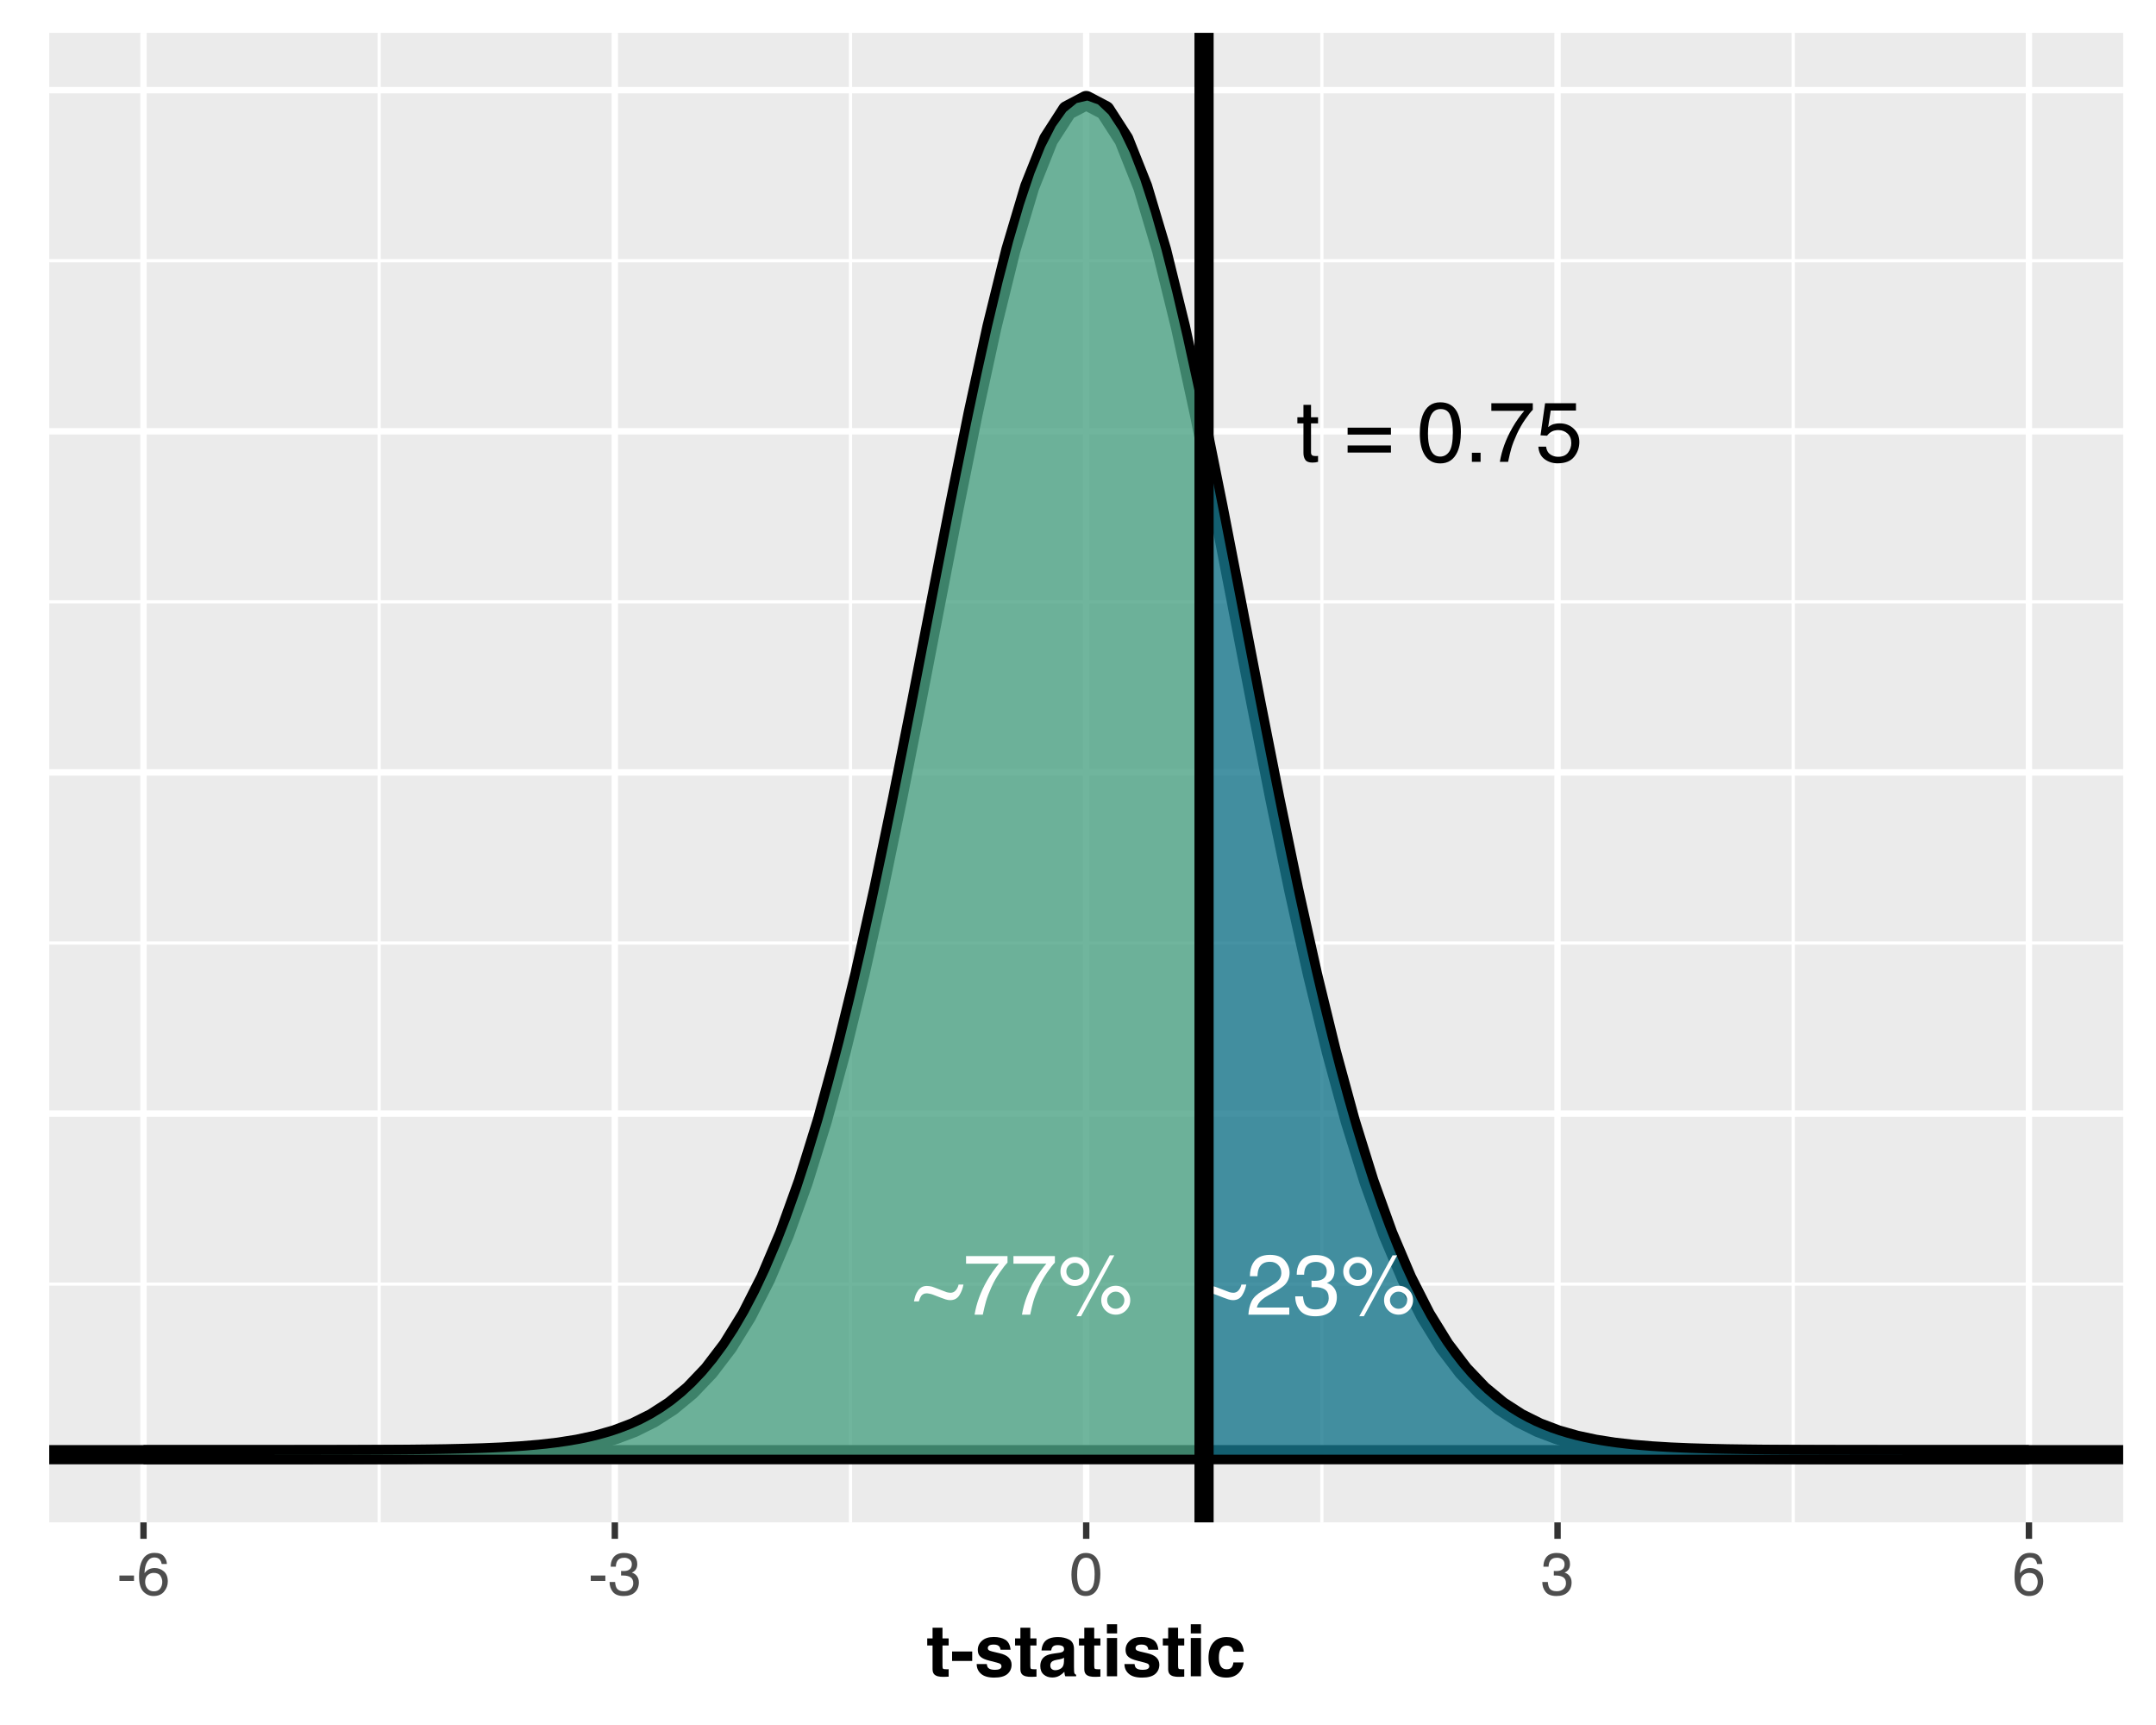
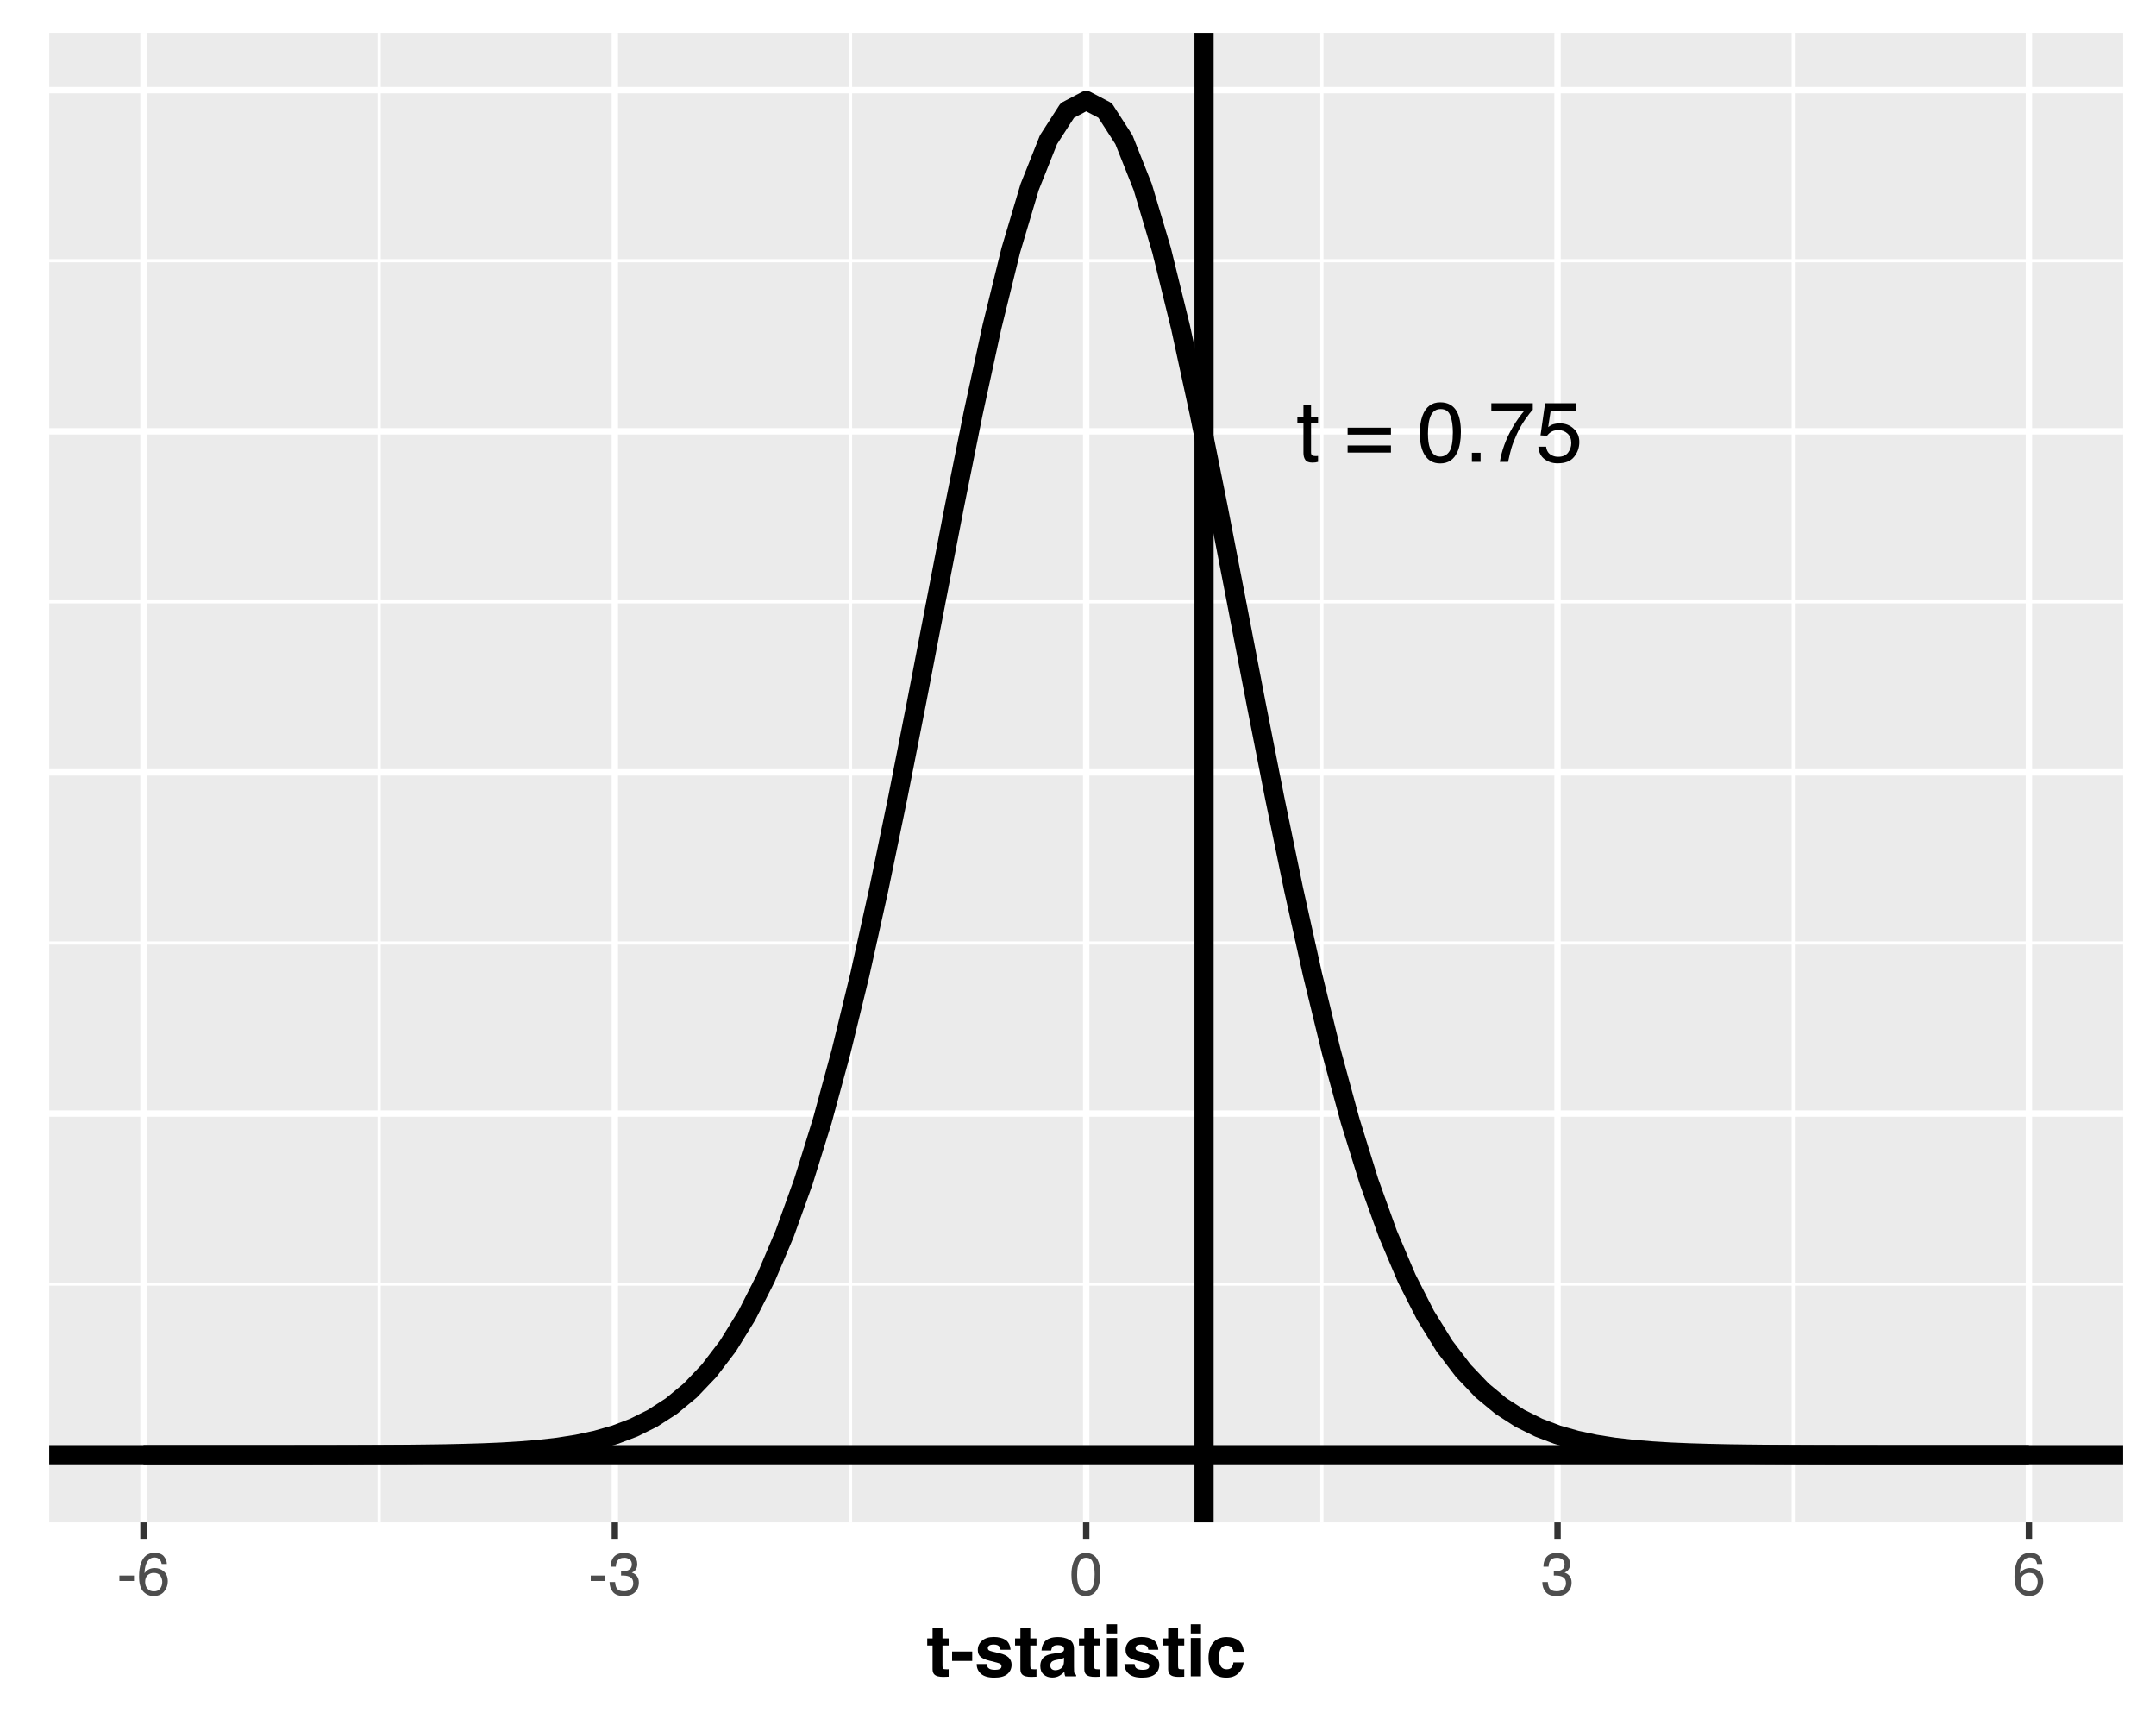
<svg xmlns="http://www.w3.org/2000/svg" xmlns:xlink="http://www.w3.org/1999/xlink" width="360pt" height="288pt" viewBox="0 0 360 288" version="1.1">
  <defs>
    <g>
      <symbol overflow="visible" id="glyph0-0">
        <path style="stroke:none;" d="M 0.453 0 L 0.453 -10.203 L 8.547 -10.203 L 8.547 0 Z M 7.281 -1.281 L 7.281 -8.922 L 1.734 -8.922 L 1.734 -1.281 Z M 7.281 -1.281 " />
      </symbol>
      <symbol overflow="visible" id="glyph0-1">
        <path style="stroke:none;" d="M 1.172 -9.516 L 2.438 -9.516 L 2.438 -7.438 L 3.609 -7.438 L 3.609 -6.422 L 2.438 -6.422 L 2.438 -1.562 C 2.438 -1.301 2.52 -1.129 2.688 -1.047 C 2.789 -0.992 2.957 -0.969 3.188 -0.969 C 3.238 -0.969 3.301 -0.969 3.375 -0.969 C 3.445 -0.969 3.523 -0.973 3.609 -0.984 L 3.609 0 C 3.473 0.039 3.328 0.07 3.172 0.094 C 3.016 0.113 2.848 0.125 2.672 0.125 C 2.086 0.125 1.691 -0.023 1.484 -0.328 C 1.273 -0.629 1.172 -1.02 1.172 -1.5 L 1.172 -6.422 L 0.156 -6.422 L 0.156 -7.438 L 1.172 -7.438 Z M 1.172 -9.516 " />
      </symbol>
      <symbol overflow="visible" id="glyph0-2">
        <path style="stroke:none;" d="" />
      </symbol>
      <symbol overflow="visible" id="glyph0-3">
        <path style="stroke:none;" d="M 7.875 -5.703 L 7.875 -4.547 L 0.641 -4.547 L 0.641 -5.703 Z M 7.875 -2.734 L 7.875 -1.547 L 0.641 -1.547 L 0.641 -2.734 Z M 7.875 -2.734 " />
      </symbol>
      <symbol overflow="visible" id="glyph0-4">
        <path style="stroke:none;" d="M 3.844 -9.938 C 5.133 -9.938 6.066 -9.41 6.641 -8.359 C 7.078 -7.535 7.297 -6.41 7.297 -4.984 C 7.297 -3.629 7.098 -2.508 6.703 -1.625 C 6.117 -0.363 5.164 0.266 3.844 0.266 C 2.645 0.266 1.754 -0.25 1.172 -1.281 C 0.68 -2.145 0.438 -3.305 0.438 -4.766 C 0.438 -5.898 0.582 -6.867 0.875 -7.672 C 1.426 -9.18 2.414 -9.938 3.844 -9.938 Z M 3.828 -0.875 C 4.473 -0.875 4.988 -1.16 5.375 -1.734 C 5.758 -2.305 5.953 -3.375 5.953 -4.938 C 5.953 -6.062 5.812 -6.988 5.531 -7.719 C 5.258 -8.445 4.723 -8.812 3.922 -8.812 C 3.18 -8.812 2.641 -8.461 2.297 -7.766 C 1.961 -7.078 1.797 -6.062 1.797 -4.719 C 1.797 -3.707 1.906 -2.895 2.125 -2.281 C 2.457 -1.344 3.023 -0.875 3.828 -0.875 Z M 3.828 -0.875 " />
      </symbol>
      <symbol overflow="visible" id="glyph0-5">
        <path style="stroke:none;" d="M 1.219 -1.516 L 2.672 -1.516 L 2.672 0 L 1.219 0 Z M 1.219 -1.516 " />
      </symbol>
      <symbol overflow="visible" id="glyph0-6">
        <path style="stroke:none;" d="M 7.438 -9.781 L 7.438 -8.688 C 7.113 -8.375 6.688 -7.832 6.156 -7.062 C 5.625 -6.301 5.156 -5.473 4.75 -4.578 C 4.352 -3.711 4.051 -2.926 3.844 -2.219 C 3.707 -1.758 3.531 -1.02 3.312 0 L 1.938 0 C 2.25 -1.895 2.941 -3.785 4.016 -5.672 C 4.648 -6.766 5.316 -7.711 6.016 -8.516 L 0.516 -8.516 L 0.516 -9.781 Z M 7.438 -9.781 " />
      </symbol>
      <symbol overflow="visible" id="glyph0-7">
        <path style="stroke:none;" d="M 1.75 -2.531 C 1.832 -1.82 2.164 -1.332 2.75 -1.062 C 3.039 -0.914 3.383 -0.844 3.781 -0.844 C 4.52 -0.844 5.066 -1.078 5.422 -1.547 C 5.773 -2.023 5.953 -2.551 5.953 -3.125 C 5.953 -3.82 5.738 -4.359 5.312 -4.734 C 4.895 -5.109 4.391 -5.297 3.797 -5.297 C 3.367 -5.297 3 -5.211 2.688 -5.047 C 2.383 -4.879 2.125 -4.648 1.906 -4.359 L 0.812 -4.422 L 1.578 -9.781 L 6.734 -9.781 L 6.734 -8.562 L 2.516 -8.562 L 2.094 -5.797 C 2.32 -5.973 2.539 -6.109 2.75 -6.203 C 3.125 -6.348 3.551 -6.422 4.031 -6.422 C 4.945 -6.422 5.719 -6.129 6.344 -5.547 C 6.977 -4.961 7.297 -4.219 7.297 -3.312 C 7.297 -2.375 7.004 -1.547 6.422 -0.828 C 5.848 -0.109 4.926 0.25 3.656 0.25 C 2.844 0.25 2.125 0.02 1.5 -0.438 C 0.875 -0.895 0.523 -1.594 0.453 -2.531 Z M 1.75 -2.531 " />
-       </symbol>
-       <symbol overflow="visible" id="glyph0-8">
-         <path style="stroke:none;" d="M 2.281 -4.797 C 2.414 -4.797 2.555 -4.785 2.703 -4.766 C 2.973 -4.734 3.227 -4.664 3.469 -4.562 L 5.016 -3.969 C 5.242 -3.875 5.438 -3.801 5.594 -3.75 C 5.844 -3.688 6.055 -3.656 6.234 -3.656 C 6.578 -3.656 6.863 -3.785 7.094 -4.047 C 7.332 -4.316 7.492 -4.645 7.578 -5.031 L 8.391 -5.031 C 8.273 -4.375 8.047 -3.773 7.703 -3.234 C 7.359 -2.691 6.844 -2.422 6.156 -2.422 C 5.945 -2.422 5.703 -2.461 5.422 -2.547 C 5.254 -2.598 5.004 -2.688 4.672 -2.812 L 3.25 -3.359 C 3.082 -3.422 2.906 -3.469 2.719 -3.5 C 2.531 -3.539 2.375 -3.562 2.25 -3.562 C 1.863 -3.562 1.555 -3.414 1.328 -3.125 C 1.203 -2.945 1.07 -2.645 0.938 -2.219 L 0.125 -2.219 C 0.207 -2.602 0.289 -2.93 0.375 -3.203 C 0.469 -3.473 0.633 -3.781 0.875 -4.125 C 1.062 -4.352 1.266 -4.52 1.484 -4.625 C 1.711 -4.738 1.977 -4.797 2.281 -4.797 Z M 2.281 -4.797 " />
-       </symbol>
-       <symbol overflow="visible" id="glyph0-9">
-         <path style="stroke:none;" d="M 9.688 -4.828 C 10.352 -4.828 10.922 -4.594 11.391 -4.125 C 11.867 -3.656 12.109 -3.086 12.109 -2.422 C 12.109 -1.754 11.867 -1.18 11.391 -0.703 C 10.922 -0.234 10.352 0 9.688 0 C 9.02 0 8.445 -0.234 7.969 -0.703 C 7.5 -1.18 7.266 -1.754 7.266 -2.422 C 7.266 -3.086 7.5 -3.656 7.969 -4.125 C 8.445 -4.594 9.02 -4.828 9.688 -4.828 Z M 8.688 -9.906 L 9.453 -9.906 L 3.891 0.266 L 3.125 0.266 Z M 2.875 -5.797 C 3.27 -5.797 3.609 -5.93 3.891 -6.203 C 4.172 -6.484 4.312 -6.82 4.312 -7.219 C 4.312 -7.613 4.172 -7.953 3.891 -8.234 C 3.609 -8.516 3.27 -8.656 2.875 -8.656 C 2.477 -8.656 2.141 -8.516 1.859 -8.234 C 1.578 -7.953 1.438 -7.613 1.438 -7.219 C 1.438 -6.82 1.578 -6.484 1.859 -6.203 C 2.141 -5.93 2.477 -5.797 2.875 -5.797 Z M 2.875 -9.641 C 3.539 -9.641 4.109 -9.398 4.578 -8.922 C 5.055 -8.453 5.297 -7.883 5.297 -7.219 C 5.297 -6.551 5.055 -5.977 4.578 -5.5 C 4.109 -5.031 3.539 -4.797 2.875 -4.797 C 2.207 -4.797 1.633 -5.031 1.156 -5.5 C 0.688 -5.977 0.453 -6.551 0.453 -7.219 C 0.453 -7.883 0.688 -8.453 1.156 -8.922 C 1.633 -9.398 2.207 -9.641 2.875 -9.641 Z M 9.688 -0.984 C 10.082 -0.984 10.422 -1.125 10.703 -1.406 C 10.984 -1.688 11.125 -2.023 11.125 -2.422 C 11.125 -2.805 10.984 -3.141 10.703 -3.422 C 10.422 -3.703 10.082 -3.844 9.688 -3.844 C 9.289 -3.844 8.953 -3.703 8.672 -3.422 C 8.391 -3.141 8.25 -2.805 8.25 -2.422 C 8.25 -2.023 8.391 -1.688 8.672 -1.406 C 8.953 -1.125 9.289 -0.984 9.688 -0.984 Z M 9.688 -0.984 " />
-       </symbol>
-       <symbol overflow="visible" id="glyph0-10">
-         <path style="stroke:none;" d="M 0.438 0 C 0.488 -0.852 0.664 -1.598 0.969 -2.234 C 1.281 -2.867 1.883 -3.445 2.781 -3.969 L 4.109 -4.734 C 4.703 -5.078 5.117 -5.375 5.359 -5.625 C 5.742 -6.008 5.938 -6.445 5.938 -6.938 C 5.938 -7.52 5.758 -7.977 5.406 -8.312 C 5.062 -8.656 4.602 -8.828 4.031 -8.828 C 3.176 -8.828 2.582 -8.504 2.25 -7.859 C 2.07 -7.516 1.973 -7.035 1.953 -6.422 L 0.688 -6.422 C 0.695 -7.285 0.859 -7.988 1.172 -8.531 C 1.711 -9.5 2.664 -9.984 4.031 -9.984 C 5.164 -9.984 5.992 -9.672 6.516 -9.047 C 7.047 -8.43 7.312 -7.75 7.312 -7 C 7.312 -6.195 7.035 -5.516 6.484 -4.953 C 6.148 -4.629 5.566 -4.234 4.734 -3.766 L 3.781 -3.234 C 3.332 -2.984 2.977 -2.742 2.719 -2.516 C 2.25 -2.117 1.957 -1.676 1.844 -1.188 L 7.266 -1.188 L 7.266 0 Z M 0.438 0 " />
-       </symbol>
-       <symbol overflow="visible" id="glyph0-11">
-         <path style="stroke:none;" d="M 3.688 0.266 C 2.52 0.266 1.672 -0.055 1.141 -0.703 C 0.609 -1.348 0.344 -2.133 0.344 -3.062 L 1.641 -3.062 C 1.703 -2.414 1.82 -1.945 2 -1.656 C 2.332 -1.133 2.922 -0.875 3.766 -0.875 C 4.422 -0.875 4.945 -1.047 5.344 -1.391 C 5.738 -1.742 5.938 -2.195 5.938 -2.75 C 5.938 -3.438 5.727 -3.914 5.312 -4.188 C 4.895 -4.469 4.312 -4.609 3.562 -4.609 C 3.477 -4.609 3.395 -4.602 3.312 -4.594 C 3.227 -4.594 3.145 -4.594 3.062 -4.594 L 3.062 -5.688 C 3.188 -5.676 3.289 -5.664 3.375 -5.656 C 3.469 -5.656 3.566 -5.656 3.672 -5.656 C 4.129 -5.656 4.508 -5.727 4.812 -5.875 C 5.344 -6.133 5.609 -6.598 5.609 -7.266 C 5.609 -7.766 5.43 -8.145 5.078 -8.406 C 4.723 -8.676 4.316 -8.812 3.859 -8.812 C 3.023 -8.812 2.445 -8.535 2.125 -7.984 C 1.945 -7.68 1.848 -7.242 1.828 -6.672 L 0.594 -6.672 C 0.594 -7.422 0.738 -8.051 1.031 -8.562 C 1.539 -9.488 2.438 -9.953 3.719 -9.953 C 4.727 -9.953 5.508 -9.727 6.062 -9.281 C 6.625 -8.832 6.906 -8.176 6.906 -7.312 C 6.906 -6.707 6.742 -6.211 6.422 -5.828 C 6.211 -5.598 5.945 -5.414 5.625 -5.281 C 6.145 -5.133 6.551 -4.852 6.844 -4.438 C 7.145 -4.031 7.297 -3.531 7.297 -2.938 C 7.297 -1.988 6.984 -1.219 6.359 -0.625 C 5.734 -0.031 4.844 0.266 3.688 0.266 Z M 3.688 0.266 " />
      </symbol>
      <symbol overflow="visible" id="glyph1-0">
        <path style="stroke:none;" d="M 0.328 0 L 0.328 -7.172 L 6.016 -7.172 L 6.016 0 Z M 5.125 -0.906 L 5.125 -6.281 L 1.219 -6.281 L 1.219 -0.906 Z M 5.125 -0.906 " />
      </symbol>
      <symbol overflow="visible" id="glyph1-1">
        <path style="stroke:none;" d="M 0.422 -3.234 L 2.859 -3.234 L 2.859 -2.328 L 0.422 -2.328 Z M 0.422 -3.234 " />
      </symbol>
      <symbol overflow="visible" id="glyph1-2">
        <path style="stroke:none;" d="M 2.922 -7.016 C 3.703 -7.016 4.242 -6.812 4.547 -6.406 C 4.859 -6.008 5.016 -5.594 5.016 -5.156 L 4.156 -5.156 C 4.102 -5.438 4.02 -5.656 3.906 -5.812 C 3.688 -6.102 3.363 -6.25 2.938 -6.25 C 2.445 -6.25 2.055 -6.02 1.766 -5.562 C 1.473 -5.113 1.312 -4.469 1.281 -3.625 C 1.488 -3.914 1.742 -4.133 2.047 -4.281 C 2.328 -4.414 2.641 -4.484 2.984 -4.484 C 3.566 -4.484 4.078 -4.297 4.516 -3.922 C 4.953 -3.547 5.172 -2.984 5.172 -2.234 C 5.172 -1.609 4.961 -1.047 4.547 -0.547 C 4.141 -0.055 3.551 0.188 2.781 0.188 C 2.125 0.188 1.555 -0.062 1.078 -0.562 C 0.609 -1.062 0.375 -1.898 0.375 -3.078 C 0.375 -3.941 0.477 -4.676 0.688 -5.281 C 1.094 -6.438 1.836 -7.016 2.922 -7.016 Z M 2.859 -0.594 C 3.328 -0.594 3.676 -0.75 3.906 -1.062 C 4.133 -1.375 4.25 -1.742 4.25 -2.172 C 4.25 -2.523 4.145 -2.863 3.938 -3.188 C 3.727 -3.508 3.352 -3.672 2.812 -3.672 C 2.438 -3.672 2.102 -3.547 1.812 -3.297 C 1.531 -3.047 1.391 -2.672 1.391 -2.172 C 1.391 -1.723 1.52 -1.348 1.781 -1.047 C 2.039 -0.742 2.398 -0.594 2.859 -0.594 Z M 2.859 -0.594 " />
      </symbol>
      <symbol overflow="visible" id="glyph1-3">
        <path style="stroke:none;" d="M 2.594 0.188 C 1.77 0.188 1.172 -0.035 0.797 -0.484 C 0.422 -0.941 0.234 -1.5 0.234 -2.156 L 1.156 -2.156 C 1.195 -1.695 1.281 -1.363 1.406 -1.156 C 1.633 -0.789 2.047 -0.609 2.641 -0.609 C 3.109 -0.609 3.484 -0.734 3.766 -0.984 C 4.047 -1.234 4.188 -1.551 4.188 -1.938 C 4.188 -2.414 4.035 -2.75 3.734 -2.938 C 3.441 -3.133 3.035 -3.234 2.516 -3.234 C 2.453 -3.234 2.391 -3.234 2.328 -3.234 C 2.266 -3.234 2.207 -3.234 2.156 -3.234 L 2.156 -4 C 2.238 -3.988 2.312 -3.984 2.375 -3.984 C 2.438 -3.984 2.504 -3.984 2.578 -3.984 C 2.91 -3.984 3.18 -4.035 3.391 -4.141 C 3.766 -4.316 3.953 -4.641 3.953 -5.109 C 3.953 -5.461 3.828 -5.734 3.578 -5.922 C 3.328 -6.109 3.035 -6.203 2.703 -6.203 C 2.117 -6.203 1.719 -6.004 1.5 -5.609 C 1.375 -5.398 1.301 -5.098 1.281 -4.703 L 0.422 -4.703 C 0.422 -5.223 0.523 -5.664 0.734 -6.031 C 1.086 -6.676 1.719 -7 2.625 -7 C 3.332 -7 3.879 -6.836 4.266 -6.516 C 4.66 -6.203 4.859 -5.742 4.859 -5.141 C 4.859 -4.711 4.742 -4.367 4.516 -4.109 C 4.367 -3.941 4.18 -3.812 3.953 -3.719 C 4.316 -3.613 4.602 -3.414 4.812 -3.125 C 5.02 -2.844 5.125 -2.492 5.125 -2.078 C 5.125 -1.398 4.906 -0.852 4.469 -0.438 C 4.031 -0.02 3.406 0.188 2.594 0.188 Z M 2.594 0.188 " />
      </symbol>
      <symbol overflow="visible" id="glyph1-4">
        <path style="stroke:none;" d="M 2.703 -7 C 3.609 -7 4.266 -6.625 4.672 -5.875 C 4.984 -5.301 5.141 -4.508 5.141 -3.5 C 5.141 -2.551 5 -1.766 4.719 -1.141 C 4.301 -0.254 3.629 0.188 2.703 0.188 C 1.859 0.188 1.234 -0.176 0.828 -0.906 C 0.484 -1.508 0.312 -2.328 0.312 -3.359 C 0.312 -4.148 0.414 -4.832 0.625 -5.406 C 1.008 -6.469 1.703 -7 2.703 -7 Z M 2.703 -0.609 C 3.148 -0.609 3.508 -0.812 3.781 -1.219 C 4.051 -1.625 4.188 -2.375 4.188 -3.469 C 4.188 -4.258 4.086 -4.91 3.891 -5.422 C 3.703 -5.941 3.328 -6.203 2.766 -6.203 C 2.242 -6.203 1.863 -5.957 1.625 -5.469 C 1.383 -4.977 1.266 -4.266 1.266 -3.328 C 1.266 -2.609 1.344 -2.035 1.5 -1.609 C 1.727 -0.941 2.129 -0.609 2.703 -0.609 Z M 2.703 -0.609 " />
      </symbol>
      <symbol overflow="visible" id="glyph2-0">
        <path style="stroke:none;" d="M 0.906 -8.641 L 7.859 -8.641 L 7.859 0 L 0.906 0 Z M 6.781 -1.078 L 6.781 -7.562 L 1.984 -7.562 L 1.984 -1.078 Z M 6.781 -1.078 " />
      </symbol>
      <symbol overflow="visible" id="glyph2-1">
        <path style="stroke:none;" d="M 3.703 -1.188 L 3.703 0.062 L 2.906 0.094 C 2.125 0.113 1.586 -0.023 1.297 -0.328 C 1.109 -0.516 1.016 -0.805 1.016 -1.203 L 1.016 -5.141 L 0.125 -5.141 L 0.125 -6.328 L 1.016 -6.328 L 1.016 -8.109 L 2.672 -8.109 L 2.672 -6.328 L 3.703 -6.328 L 3.703 -5.141 L 2.672 -5.141 L 2.672 -1.766 C 2.672 -1.504 2.703 -1.336 2.766 -1.266 C 2.828 -1.203 3.031 -1.172 3.375 -1.172 C 3.426 -1.172 3.477 -1.172 3.531 -1.172 C 3.594 -1.18 3.648 -1.188 3.703 -1.188 Z M 3.703 -1.188 " />
      </symbol>
      <symbol overflow="visible" id="glyph2-2">
        <path style="stroke:none;" d="M 0.281 -4.141 L 3.641 -4.141 L 3.641 -2.562 L 0.281 -2.562 Z M 0.281 -4.141 " />
      </symbol>
      <symbol overflow="visible" id="glyph2-3">
        <path style="stroke:none;" d="M 5.188 -6.094 C 5.688 -5.77 5.973 -5.219 6.047 -4.438 L 4.375 -4.438 C 4.352 -4.656 4.289 -4.828 4.188 -4.953 C 4.008 -5.18 3.695 -5.297 3.25 -5.297 C 2.883 -5.297 2.625 -5.238 2.469 -5.125 C 2.32 -5.008 2.25 -4.875 2.25 -4.719 C 2.25 -4.531 2.328 -4.395 2.484 -4.312 C 2.648 -4.219 3.234 -4.062 4.234 -3.844 C 4.898 -3.688 5.395 -3.453 5.719 -3.141 C 6.051 -2.816 6.219 -2.414 6.219 -1.938 C 6.219 -1.301 5.984 -0.781 5.516 -0.375 C 5.047 0.02 4.316 0.219 3.328 0.219 C 2.328 0.219 1.586 0.004 1.109 -0.422 C 0.629 -0.848 0.391 -1.391 0.391 -2.047 L 2.078 -2.047 C 2.117 -1.742 2.195 -1.531 2.312 -1.406 C 2.52 -1.188 2.898 -1.078 3.453 -1.078 C 3.785 -1.078 4.047 -1.125 4.234 -1.219 C 4.43 -1.312 4.531 -1.457 4.531 -1.656 C 4.531 -1.844 4.453 -1.988 4.297 -2.094 C 4.141 -2.188 3.562 -2.352 2.562 -2.594 C 1.832 -2.77 1.32 -2.992 1.031 -3.266 C 0.727 -3.523 0.578 -3.906 0.578 -4.406 C 0.578 -5 0.805 -5.504 1.266 -5.922 C 1.734 -6.348 2.391 -6.562 3.234 -6.562 C 4.023 -6.562 4.676 -6.406 5.188 -6.094 Z M 5.188 -6.094 " />
      </symbol>
      <symbol overflow="visible" id="glyph2-4">
        <path style="stroke:none;" d="M 1.016 -5.703 C 1.461 -6.266 2.223 -6.547 3.297 -6.547 C 3.992 -6.547 4.613 -6.406 5.156 -6.125 C 5.695 -5.844 5.969 -5.316 5.969 -4.547 L 5.969 -1.625 C 5.969 -1.414 5.973 -1.172 5.984 -0.891 C 5.992 -0.672 6.023 -0.52 6.078 -0.438 C 6.141 -0.363 6.223 -0.301 6.328 -0.25 L 6.328 0 L 4.516 0 C 4.461 -0.125 4.426 -0.242 4.406 -0.359 C 4.383 -0.473 4.367 -0.602 4.359 -0.75 C 4.129 -0.5 3.863 -0.285 3.562 -0.109 C 3.207 0.098 2.801 0.203 2.344 0.203 C 1.77 0.203 1.289 0.035 0.906 -0.297 C 0.531 -0.629 0.344 -1.098 0.344 -1.703 C 0.344 -2.484 0.645 -3.051 1.25 -3.406 C 1.582 -3.594 2.07 -3.727 2.719 -3.812 L 3.281 -3.891 C 3.594 -3.922 3.816 -3.969 3.953 -4.031 C 4.191 -4.133 4.312 -4.289 4.312 -4.5 C 4.312 -4.77 4.219 -4.953 4.031 -5.047 C 3.852 -5.148 3.586 -5.203 3.234 -5.203 C 2.836 -5.203 2.555 -5.102 2.391 -4.906 C 2.273 -4.758 2.195 -4.562 2.156 -4.312 L 0.547 -4.312 C 0.586 -4.875 0.742 -5.336 1.016 -5.703 Z M 2.266 -1.203 C 2.422 -1.078 2.613 -1.016 2.844 -1.016 C 3.195 -1.016 3.523 -1.117 3.828 -1.328 C 4.129 -1.535 4.285 -1.922 4.297 -2.484 L 4.297 -3.109 C 4.191 -3.035 4.086 -2.977 3.984 -2.938 C 3.879 -2.906 3.734 -2.867 3.547 -2.828 L 3.172 -2.766 C 2.816 -2.703 2.562 -2.625 2.406 -2.531 C 2.145 -2.375 2.016 -2.141 2.016 -1.828 C 2.016 -1.535 2.098 -1.328 2.266 -1.203 Z M 2.266 -1.203 " />
      </symbol>
      <symbol overflow="visible" id="glyph2-5">
        <path style="stroke:none;" d="M 2.5 -6.391 L 2.5 0 L 0.797 0 L 0.797 -6.391 Z M 2.5 -8.688 L 2.5 -7.156 L 0.797 -7.156 L 0.797 -8.688 Z M 2.5 -8.688 " />
      </symbol>
      <symbol overflow="visible" id="glyph2-6">
        <path style="stroke:none;" d="M 6.312 -4.094 L 4.594 -4.094 C 4.562 -4.332 4.484 -4.547 4.359 -4.734 C 4.172 -4.992 3.879 -5.125 3.484 -5.125 C 2.922 -5.125 2.535 -4.848 2.328 -4.297 C 2.211 -3.992 2.156 -3.598 2.156 -3.109 C 2.156 -2.641 2.211 -2.258 2.328 -1.969 C 2.523 -1.438 2.898 -1.172 3.453 -1.172 C 3.836 -1.172 4.113 -1.273 4.281 -1.484 C 4.445 -1.703 4.547 -1.977 4.578 -2.312 L 6.281 -2.312 C 6.25 -1.801 6.066 -1.32 5.734 -0.875 C 5.211 -0.145 4.438 0.219 3.406 0.219 C 2.383 0.219 1.629 -0.082 1.141 -0.688 C 0.66 -1.301 0.422 -2.094 0.422 -3.062 C 0.422 -4.164 0.688 -5.02 1.219 -5.625 C 1.75 -6.238 2.488 -6.547 3.438 -6.547 C 4.238 -6.547 4.895 -6.363 5.406 -6 C 5.914 -5.645 6.219 -5.008 6.312 -4.094 Z M 6.312 -4.094 " />
      </symbol>
    </g>
    <clipPath id="clip1">
      <path d="M 8.219 5.48 L 354.52 5.48 L 354.52 254.176 L 8.219 254.176 Z M 8.219 5.48 " />
    </clipPath>
    <clipPath id="clip2">
      <path d="M 8.219 214 L 354.52 214 L 354.52 215 L 8.219 215 Z M 8.219 214 " />
    </clipPath>
    <clipPath id="clip3">
      <path d="M 8.219 157 L 354.52 157 L 354.52 158 L 8.219 158 Z M 8.219 157 " />
    </clipPath>
    <clipPath id="clip4">
      <path d="M 8.219 100 L 354.52 100 L 354.52 101 L 8.219 101 Z M 8.219 100 " />
    </clipPath>
    <clipPath id="clip5">
      <path d="M 8.219 43 L 354.52 43 L 354.52 44 L 8.219 44 Z M 8.219 43 " />
    </clipPath>
    <clipPath id="clip6">
      <path d="M 63 5.48 L 64 5.48 L 64 254.176 L 63 254.176 Z M 63 5.48 " />
    </clipPath>
    <clipPath id="clip7">
      <path d="M 141 5.48 L 143 5.48 L 143 254.176 L 141 254.176 Z M 141 5.48 " />
    </clipPath>
    <clipPath id="clip8">
      <path d="M 220 5.48 L 221 5.48 L 221 254.176 L 220 254.176 Z M 220 5.48 " />
    </clipPath>
    <clipPath id="clip9">
      <path d="M 299 5.48 L 300 5.48 L 300 254.176 L 299 254.176 Z M 299 5.48 " />
    </clipPath>
    <clipPath id="clip10">
      <path d="M 8.219 242 L 354.52 242 L 354.52 244 L 8.219 244 Z M 8.219 242 " />
    </clipPath>
    <clipPath id="clip11">
      <path d="M 8.219 185 L 354.52 185 L 354.52 187 L 8.219 187 Z M 8.219 185 " />
    </clipPath>
    <clipPath id="clip12">
      <path d="M 8.219 128 L 354.52 128 L 354.52 130 L 8.219 130 Z M 8.219 128 " />
    </clipPath>
    <clipPath id="clip13">
      <path d="M 8.219 71 L 354.52 71 L 354.52 73 L 8.219 73 Z M 8.219 71 " />
    </clipPath>
    <clipPath id="clip14">
      <path d="M 8.219 14 L 354.52 14 L 354.52 16 L 8.219 16 Z M 8.219 14 " />
    </clipPath>
    <clipPath id="clip15">
      <path d="M 23 5.48 L 25 5.48 L 25 254.176 L 23 254.176 Z M 23 5.48 " />
    </clipPath>
    <clipPath id="clip16">
      <path d="M 102 5.48 L 104 5.48 L 104 254.176 L 102 254.176 Z M 102 5.48 " />
    </clipPath>
    <clipPath id="clip17">
      <path d="M 180 5.48 L 182 5.48 L 182 254.176 L 180 254.176 Z M 180 5.48 " />
    </clipPath>
    <clipPath id="clip18">
      <path d="M 259 5.48 L 261 5.48 L 261 254.176 L 259 254.176 Z M 259 5.48 " />
    </clipPath>
    <clipPath id="clip19">
      <path d="M 338 5.48 L 340 5.48 L 340 254.176 L 338 254.176 Z M 338 5.48 " />
    </clipPath>
    <clipPath id="clip20">
      <path d="M 8.219 241 L 354.52 241 L 354.52 245 L 8.219 245 Z M 8.219 241 " />
    </clipPath>
    <clipPath id="clip21">
      <path d="M 199 5.48 L 203 5.48 L 203 254.176 L 199 254.176 Z M 199 5.48 " />
    </clipPath>
  </defs>
  <g id="surface224">
    <rect x="0" y="0" width="360" height="288" style="fill:rgb(100%,100%,100%);fill-opacity:1;stroke:none;" />
    <rect x="0" y="0" width="360" height="288" style="fill:rgb(100%,100%,100%);fill-opacity:1;stroke:none;" />
    <path style="fill:none;stroke-width:1.067;stroke-linecap:round;stroke-linejoin:round;stroke:rgb(100%,100%,100%);stroke-opacity:1;stroke-miterlimit:10;" d="M 0 288 L 360 288 L 360 0 L 0 0 Z M 0 288 " />
    <g clip-path="url(#clip1)" clip-rule="nonzero">
      <path style=" stroke:none;fill-rule:nonzero;fill:rgb(92.157%,92.157%,92.157%);fill-opacity:1;" d="M 8.219 254.172 L 354.52 254.172 L 354.52 5.477 L 8.219 5.477 Z M 8.219 254.172 " />
    </g>
    <g clip-path="url(#clip2)" clip-rule="nonzero">
      <path style="fill:none;stroke-width:0.533;stroke-linecap:butt;stroke-linejoin:round;stroke:rgb(100%,100%,100%);stroke-opacity:1;stroke-miterlimit:10;" d="M 8.219 214.391 L 354.52 214.391 " />
    </g>
    <g clip-path="url(#clip3)" clip-rule="nonzero">
      <path style="fill:none;stroke-width:0.533;stroke-linecap:butt;stroke-linejoin:round;stroke:rgb(100%,100%,100%);stroke-opacity:1;stroke-miterlimit:10;" d="M 8.219 157.438 L 354.52 157.438 " />
    </g>
    <g clip-path="url(#clip4)" clip-rule="nonzero">
      <path style="fill:none;stroke-width:0.533;stroke-linecap:butt;stroke-linejoin:round;stroke:rgb(100%,100%,100%);stroke-opacity:1;stroke-miterlimit:10;" d="M 8.219 100.48 L 354.52 100.48 " />
    </g>
    <g clip-path="url(#clip5)" clip-rule="nonzero">
      <path style="fill:none;stroke-width:0.533;stroke-linecap:butt;stroke-linejoin:round;stroke:rgb(100%,100%,100%);stroke-opacity:1;stroke-miterlimit:10;" d="M 8.219 43.527 L 354.52 43.527 " />
    </g>
    <g clip-path="url(#clip6)" clip-rule="nonzero">
      <path style="fill:none;stroke-width:0.533;stroke-linecap:butt;stroke-linejoin:round;stroke:rgb(100%,100%,100%);stroke-opacity:1;stroke-miterlimit:10;" d="M 63.312 254.172 L 63.312 5.48 " />
    </g>
    <g clip-path="url(#clip7)" clip-rule="nonzero">
      <path style="fill:none;stroke-width:0.533;stroke-linecap:butt;stroke-linejoin:round;stroke:rgb(100%,100%,100%);stroke-opacity:1;stroke-miterlimit:10;" d="M 142.016 254.172 L 142.016 5.48 " />
    </g>
    <g clip-path="url(#clip8)" clip-rule="nonzero">
      <path style="fill:none;stroke-width:0.533;stroke-linecap:butt;stroke-linejoin:round;stroke:rgb(100%,100%,100%);stroke-opacity:1;stroke-miterlimit:10;" d="M 220.723 254.172 L 220.723 5.48 " />
    </g>
    <g clip-path="url(#clip9)" clip-rule="nonzero">
      <path style="fill:none;stroke-width:0.533;stroke-linecap:butt;stroke-linejoin:round;stroke:rgb(100%,100%,100%);stroke-opacity:1;stroke-miterlimit:10;" d="M 299.426 254.172 L 299.426 5.48 " />
    </g>
    <g clip-path="url(#clip10)" clip-rule="nonzero">
      <path style="fill:none;stroke-width:1.067;stroke-linecap:butt;stroke-linejoin:round;stroke:rgb(100%,100%,100%);stroke-opacity:1;stroke-miterlimit:10;" d="M 8.219 242.871 L 354.52 242.871 " />
    </g>
    <g clip-path="url(#clip11)" clip-rule="nonzero">
      <path style="fill:none;stroke-width:1.067;stroke-linecap:butt;stroke-linejoin:round;stroke:rgb(100%,100%,100%);stroke-opacity:1;stroke-miterlimit:10;" d="M 8.219 185.914 L 354.52 185.914 " />
    </g>
    <g clip-path="url(#clip12)" clip-rule="nonzero">
      <path style="fill:none;stroke-width:1.067;stroke-linecap:butt;stroke-linejoin:round;stroke:rgb(100%,100%,100%);stroke-opacity:1;stroke-miterlimit:10;" d="M 8.219 128.957 L 354.52 128.957 " />
    </g>
    <g clip-path="url(#clip13)" clip-rule="nonzero">
      <path style="fill:none;stroke-width:1.067;stroke-linecap:butt;stroke-linejoin:round;stroke:rgb(100%,100%,100%);stroke-opacity:1;stroke-miterlimit:10;" d="M 8.219 72.004 L 354.52 72.004 " />
    </g>
    <g clip-path="url(#clip14)" clip-rule="nonzero">
      <path style="fill:none;stroke-width:1.067;stroke-linecap:butt;stroke-linejoin:round;stroke:rgb(100%,100%,100%);stroke-opacity:1;stroke-miterlimit:10;" d="M 8.219 15.047 L 354.52 15.047 " />
    </g>
    <g clip-path="url(#clip15)" clip-rule="nonzero">
      <path style="fill:none;stroke-width:1.067;stroke-linecap:butt;stroke-linejoin:round;stroke:rgb(100%,100%,100%);stroke-opacity:1;stroke-miterlimit:10;" d="M 23.961 254.172 L 23.961 5.48 " />
    </g>
    <g clip-path="url(#clip16)" clip-rule="nonzero">
      <path style="fill:none;stroke-width:1.067;stroke-linecap:butt;stroke-linejoin:round;stroke:rgb(100%,100%,100%);stroke-opacity:1;stroke-miterlimit:10;" d="M 102.664 254.172 L 102.664 5.48 " />
    </g>
    <g clip-path="url(#clip17)" clip-rule="nonzero">
      <path style="fill:none;stroke-width:1.067;stroke-linecap:butt;stroke-linejoin:round;stroke:rgb(100%,100%,100%);stroke-opacity:1;stroke-miterlimit:10;" d="M 181.371 254.172 L 181.371 5.48 " />
    </g>
    <g clip-path="url(#clip18)" clip-rule="nonzero">
      <path style="fill:none;stroke-width:1.067;stroke-linecap:butt;stroke-linejoin:round;stroke:rgb(100%,100%,100%);stroke-opacity:1;stroke-miterlimit:10;" d="M 260.074 254.172 L 260.074 5.48 " />
    </g>
    <g clip-path="url(#clip19)" clip-rule="nonzero">
      <path style="fill:none;stroke-width:1.067;stroke-linecap:butt;stroke-linejoin:round;stroke:rgb(100%,100%,100%);stroke-opacity:1;stroke-miterlimit:10;" d="M 338.781 254.172 L 338.781 5.48 " />
    </g>
    <path style="fill:none;stroke-width:3.201;stroke-linecap:butt;stroke-linejoin:round;stroke:rgb(0%,0%,0%);stroke-opacity:1;stroke-miterlimit:10;" d="M 23.961 242.867 L 42.848 242.867 L 45.996 242.863 L 49.145 242.863 L 55.441 242.855 L 58.59 242.848 L 61.738 242.836 L 64.887 242.82 L 68.035 242.801 L 71.184 242.766 L 74.332 242.723 L 77.48 242.652 L 80.629 242.559 L 83.777 242.426 L 86.926 242.234 L 90.07 241.973 L 93.219 241.613 L 96.367 241.117 L 99.516 240.445 L 102.664 239.547 L 105.812 238.355 L 108.961 236.789 L 112.109 234.758 L 115.258 232.152 L 118.406 228.848 L 121.555 224.719 L 124.703 219.625 L 127.852 213.434 L 131 206.016 L 134.148 197.273 L 137.297 187.133 L 140.441 175.578 L 143.59 162.652 L 146.738 148.48 L 149.887 133.262 L 153.035 117.297 L 156.184 100.961 L 159.332 84.715 L 162.48 69.07 L 165.629 54.582 L 168.777 41.793 L 171.926 31.227 L 175.074 23.324 L 178.223 18.438 L 181.371 16.785 L 184.52 18.438 L 187.668 23.324 L 190.812 31.227 L 193.961 41.793 L 197.109 54.582 L 200.258 69.07 L 203.406 84.715 L 206.555 100.961 L 209.703 117.297 L 212.852 133.262 L 216 148.48 L 219.148 162.652 L 222.297 175.578 L 225.445 187.133 L 228.594 197.273 L 231.742 206.016 L 234.891 213.434 L 238.039 219.625 L 241.188 224.719 L 244.332 228.848 L 247.48 232.152 L 250.629 234.758 L 253.777 236.789 L 256.926 238.355 L 260.074 239.547 L 263.223 240.445 L 266.371 241.117 L 269.52 241.613 L 272.668 241.973 L 275.816 242.234 L 278.965 242.426 L 282.113 242.559 L 285.262 242.652 L 288.41 242.723 L 291.559 242.766 L 294.703 242.801 L 297.852 242.82 L 301 242.836 L 304.148 242.848 L 307.297 242.855 L 313.594 242.863 L 316.742 242.863 L 319.891 242.867 L 338.781 242.867 " />
    <g clip-path="url(#clip20)" clip-rule="nonzero">
      <path style="fill:none;stroke-width:3.201;stroke-linecap:butt;stroke-linejoin:round;stroke:rgb(0%,0%,0%);stroke-opacity:1;stroke-miterlimit:10;" d="M 8.219 242.871 L 354.52 242.871 " />
+     </g>
+     <g clip-path="url(#clip21)" clip-rule="nonzero">
+       <path style="fill:none;stroke-width:3.201;stroke-linecap:butt;stroke-linejoin:round;stroke:rgb(0%,0%,0%);stroke-opacity:1;stroke-miterlimit:10;" d="M 201.047 254.172 L 201.047 5.48 " />
    </g>
    <g style="fill:rgb(0%,0%,0%);fill-opacity:1;">
      <use xlink:href="#glyph0-1" x="216.473" y="77.105" />
      <use xlink:href="#glyph0-2" x="220.425" y="77.105" />
      <use xlink:href="#glyph0-3" x="224.378" y="77.105" />
      <use xlink:href="#glyph0-2" x="232.686" y="77.105" />
      <use xlink:href="#glyph0-4" x="236.638" y="77.105" />
      <use xlink:href="#glyph0-5" x="244.55" y="77.105" />
      <use xlink:href="#glyph0-6" x="248.503" y="77.105" />
      <use xlink:href="#glyph0-7" x="256.415" y="77.105" />
-     </g>
-     <path style=" stroke:none;fill-rule:nonzero;fill:rgb(29.804%,63.922%,51.765%);fill-opacity:0.8;" d="M 23.961 242.867 L 45.211 242.867 L 46.98 242.863 L 50.523 242.863 L 52.293 242.859 L 54.066 242.855 L 55.836 242.855 L 57.605 242.852 L 59.379 242.844 L 61.148 242.84 L 62.918 242.832 L 64.691 242.824 L 66.461 242.812 L 68.23 242.797 L 70.004 242.781 L 71.773 242.762 L 73.543 242.734 L 75.316 242.703 L 77.086 242.664 L 78.855 242.617 L 80.629 242.559 L 82.398 242.488 L 84.168 242.402 L 85.941 242.301 L 87.711 242.18 L 89.48 242.027 L 91.254 241.852 L 93.023 241.637 L 94.793 241.383 L 96.566 241.082 L 98.336 240.723 L 100.105 240.297 L 101.879 239.797 L 103.648 239.211 L 105.418 238.523 L 107.191 237.723 L 108.961 236.789 L 110.73 235.711 L 112.504 234.465 L 114.273 233.035 L 116.043 231.395 L 117.816 229.527 L 119.586 227.402 L 121.355 225.004 L 123.129 222.301 L 124.898 219.273 L 126.672 215.895 L 128.441 212.141 L 130.211 207.992 L 131.984 203.43 L 133.754 198.441 L 135.523 193.012 L 137.297 187.133 L 139.066 180.805 L 140.836 174.035 L 142.609 166.832 L 144.379 159.223 L 146.148 151.227 L 147.922 142.883 L 149.691 134.238 L 151.461 125.352 L 153.234 116.281 L 155.004 107.102 L 156.773 97.895 L 158.547 88.742 L 160.316 79.734 L 162.086 70.977 L 163.859 62.559 L 165.629 54.582 L 167.398 47.145 L 169.172 40.34 L 170.941 34.262 L 172.711 28.984 L 174.484 24.586 L 176.254 21.125 L 178.023 18.648 L 179.797 17.199 L 181.566 16.789 L 183.336 17.43 L 185.109 19.113 L 186.879 21.809 L 188.648 25.484 L 190.422 30.086 L 192.191 35.547 L 193.961 41.793 L 195.734 48.746 L 197.504 56.312 L 199.273 64.395 L 201.047 72.895 L 201.047 242.871 L 23.961 242.871 Z M 23.961 242.867 " />
-     <g style="fill:rgb(100%,100%,100%);fill-opacity:1;">
-       <use xlink:href="#glyph0-8" x="152.484" y="219.492" />
-       <use xlink:href="#glyph0-6" x="160.792" y="219.492" />
-       <use xlink:href="#glyph0-6" x="168.704" y="219.492" />
-       <use xlink:href="#glyph0-9" x="176.616" y="219.492" />
-     </g>
-     <path style=" stroke:none;fill-rule:nonzero;fill:rgb(9.412%,46.667%,54.902%);fill-opacity:0.8;" d="M 201.047 72.895 L 202.422 79.734 L 203.801 86.723 L 205.18 93.812 L 206.555 100.961 L 207.934 108.125 L 209.309 115.266 L 210.688 122.344 L 212.066 129.328 L 213.441 136.184 L 214.82 142.883 L 216.195 149.398 L 217.574 155.711 L 218.953 161.801 L 220.328 167.656 L 221.707 173.258 L 223.082 178.598 L 224.461 183.672 L 225.84 188.477 L 227.215 193.012 L 228.594 197.273 L 229.969 201.266 L 231.348 204.996 L 232.727 208.473 L 234.102 211.699 L 235.48 214.684 L 236.855 217.441 L 238.234 219.977 L 239.613 222.301 L 240.988 224.43 L 242.367 226.371 L 243.742 228.141 L 245.121 229.746 L 246.5 231.199 L 247.875 232.512 L 249.254 233.695 L 250.629 234.758 L 252.008 235.711 L 253.387 236.562 L 254.762 237.324 L 256.141 238.004 L 257.516 238.605 L 258.895 239.141 L 260.27 239.613 L 261.648 240.031 L 263.027 240.398 L 264.402 240.723 L 265.781 241.004 L 267.156 241.254 L 268.535 241.473 L 269.914 241.664 L 271.289 241.828 L 272.668 241.973 L 274.043 242.098 L 275.422 242.207 L 276.801 242.301 L 278.176 242.383 L 279.555 242.453 L 280.93 242.512 L 282.309 242.566 L 283.688 242.609 L 285.062 242.648 L 286.441 242.684 L 287.816 242.711 L 289.195 242.734 L 290.574 242.754 L 291.949 242.773 L 293.328 242.785 L 294.703 242.801 L 296.082 242.812 L 297.461 242.82 L 298.836 242.828 L 300.215 242.836 L 301.59 242.84 L 304.348 242.848 L 305.723 242.852 L 307.102 242.855 L 308.477 242.855 L 309.855 242.859 L 311.234 242.859 L 312.609 242.863 L 316.742 242.863 L 318.121 242.867 L 338.781 242.867 L 338.781 242.871 L 201.047 242.871 Z M 201.047 72.895 " />
-     <g style="fill:rgb(100%,100%,100%);fill-opacity:1;">
-       <use xlink:href="#glyph0-8" x="199.707" y="219.492" />
-       <use xlink:href="#glyph0-10" x="208.015" y="219.492" />
-       <use xlink:href="#glyph0-11" x="215.927" y="219.492" />
-       <use xlink:href="#glyph0-9" x="223.839" y="219.492" />
-     </g>
-     <g clip-path="url(#clip21)" clip-rule="nonzero">
-       <path style="fill:none;stroke-width:3.201;stroke-linecap:butt;stroke-linejoin:round;stroke:rgb(0%,0%,0%);stroke-opacity:1;stroke-miterlimit:10;" d="M 201.047 254.172 L 201.047 5.48 " />
    </g>
    <path style="fill:none;stroke-width:1.067;stroke-linecap:butt;stroke-linejoin:round;stroke:rgb(20%,20%,20%);stroke-opacity:1;stroke-miterlimit:10;" d="M 23.961 256.914 L 23.961 254.172 " />
    <path style="fill:none;stroke-width:1.067;stroke-linecap:butt;stroke-linejoin:round;stroke:rgb(20%,20%,20%);stroke-opacity:1;stroke-miterlimit:10;" d="M 102.664 256.914 L 102.664 254.172 " />
    <path style="fill:none;stroke-width:1.067;stroke-linecap:butt;stroke-linejoin:round;stroke:rgb(20%,20%,20%);stroke-opacity:1;stroke-miterlimit:10;" d="M 181.371 256.914 L 181.371 254.172 " />
    <path style="fill:none;stroke-width:1.067;stroke-linecap:butt;stroke-linejoin:round;stroke:rgb(20%,20%,20%);stroke-opacity:1;stroke-miterlimit:10;" d="M 260.074 256.914 L 260.074 254.172 " />
    <path style="fill:none;stroke-width:1.067;stroke-linecap:butt;stroke-linejoin:round;stroke:rgb(20%,20%,20%);stroke-opacity:1;stroke-miterlimit:10;" d="M 338.781 256.914 L 338.781 254.172 " />
    <g style="fill:rgb(30.196%,30.196%,30.196%);fill-opacity:1;">
      <use xlink:href="#glyph1-1" x="19.516" y="266.277" />
      <use xlink:href="#glyph1-2" x="22.846" y="266.277" />
    </g>
    <g style="fill:rgb(30.196%,30.196%,30.196%);fill-opacity:1;">
      <use xlink:href="#glyph1-1" x="98.219" y="266.277" />
      <use xlink:href="#glyph1-3" x="101.549" y="266.277" />
    </g>
    <g style="fill:rgb(30.196%,30.196%,30.196%);fill-opacity:1;">
      <use xlink:href="#glyph1-4" x="178.59" y="266.277" />
    </g>
    <g style="fill:rgb(30.196%,30.196%,30.196%);fill-opacity:1;">
      <use xlink:href="#glyph1-3" x="257.293" y="266.277" />
    </g>
    <g style="fill:rgb(30.196%,30.196%,30.196%);fill-opacity:1;">
      <use xlink:href="#glyph1-2" x="336" y="266.277" />
    </g>
    <g style="fill:rgb(0%,0%,0%);fill-opacity:1;">
      <use xlink:href="#glyph2-1" x="154.699" y="279.867" />
      <use xlink:href="#glyph2-2" x="158.695" y="279.867" />
      <use xlink:href="#glyph2-3" x="162.691" y="279.867" />
      <use xlink:href="#glyph2-1" x="169.365" y="279.867" />
      <use xlink:href="#glyph2-4" x="173.361" y="279.867" />
      <use xlink:href="#glyph2-1" x="180.035" y="279.867" />
      <use xlink:href="#glyph2-5" x="184.031" y="279.867" />
      <use xlink:href="#glyph2-3" x="187.365" y="279.867" />
      <use xlink:href="#glyph2-1" x="194.039" y="279.867" />
      <use xlink:href="#glyph2-5" x="198.035" y="279.867" />
      <use xlink:href="#glyph2-6" x="201.369" y="279.867" />
    </g>
  </g>
</svg>
